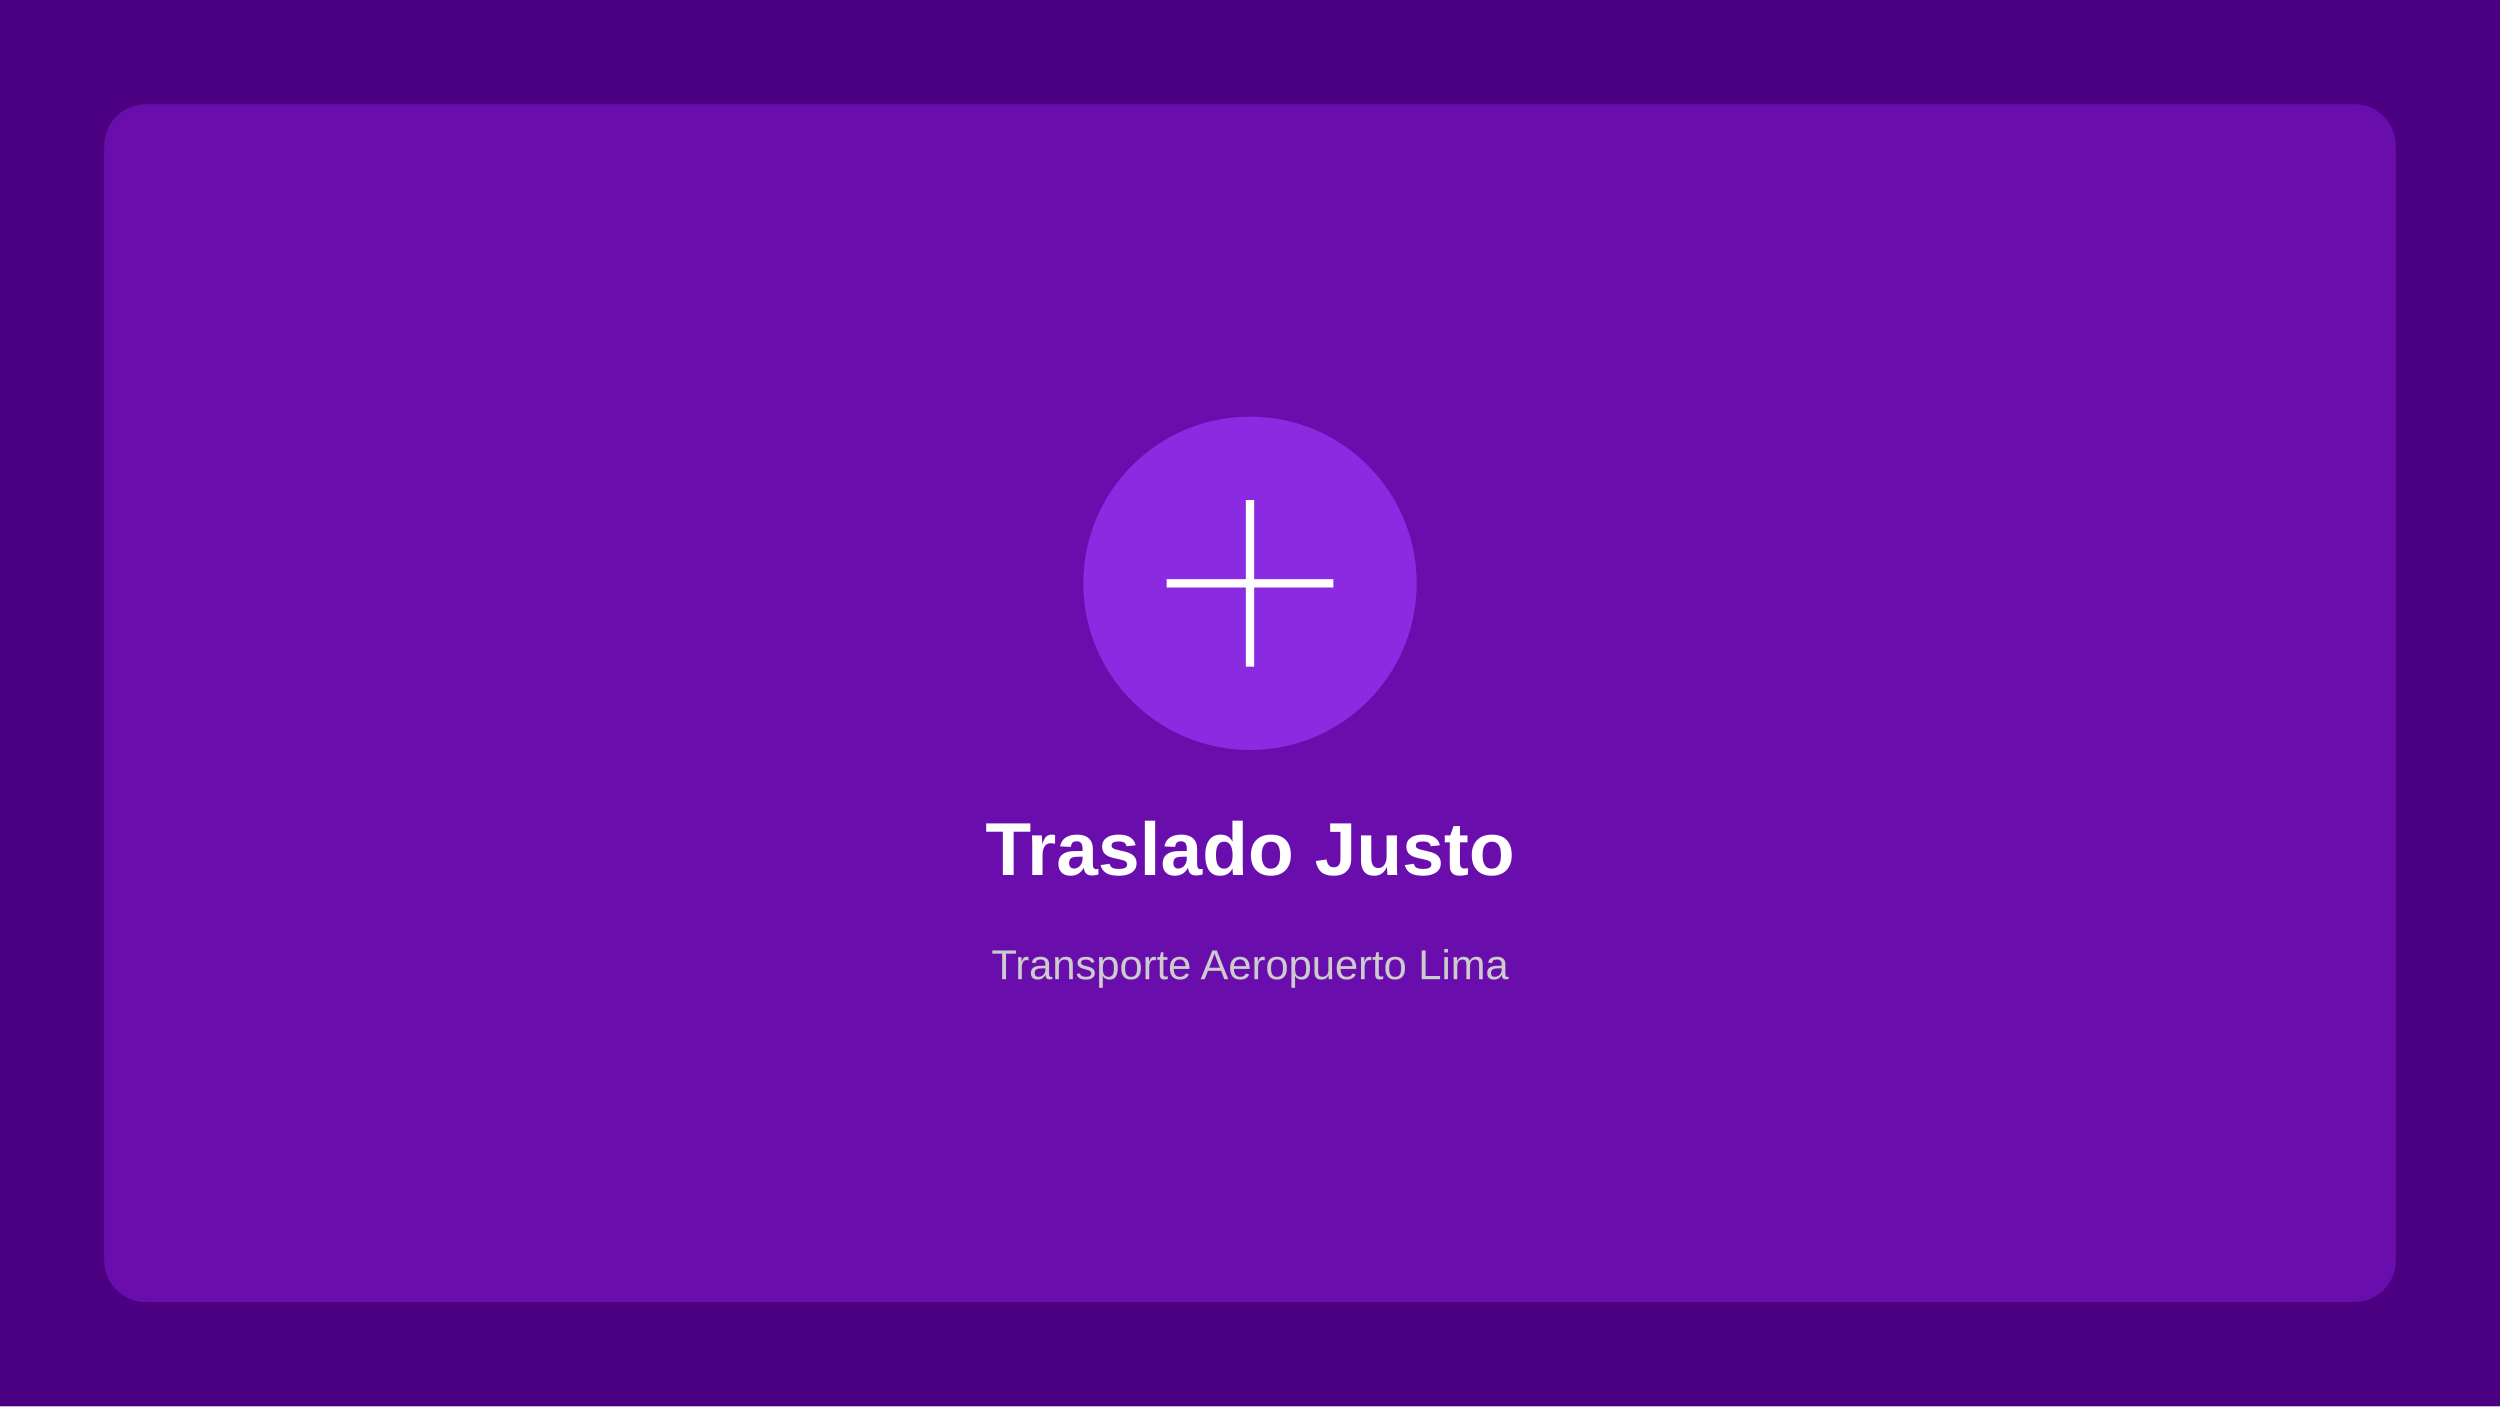
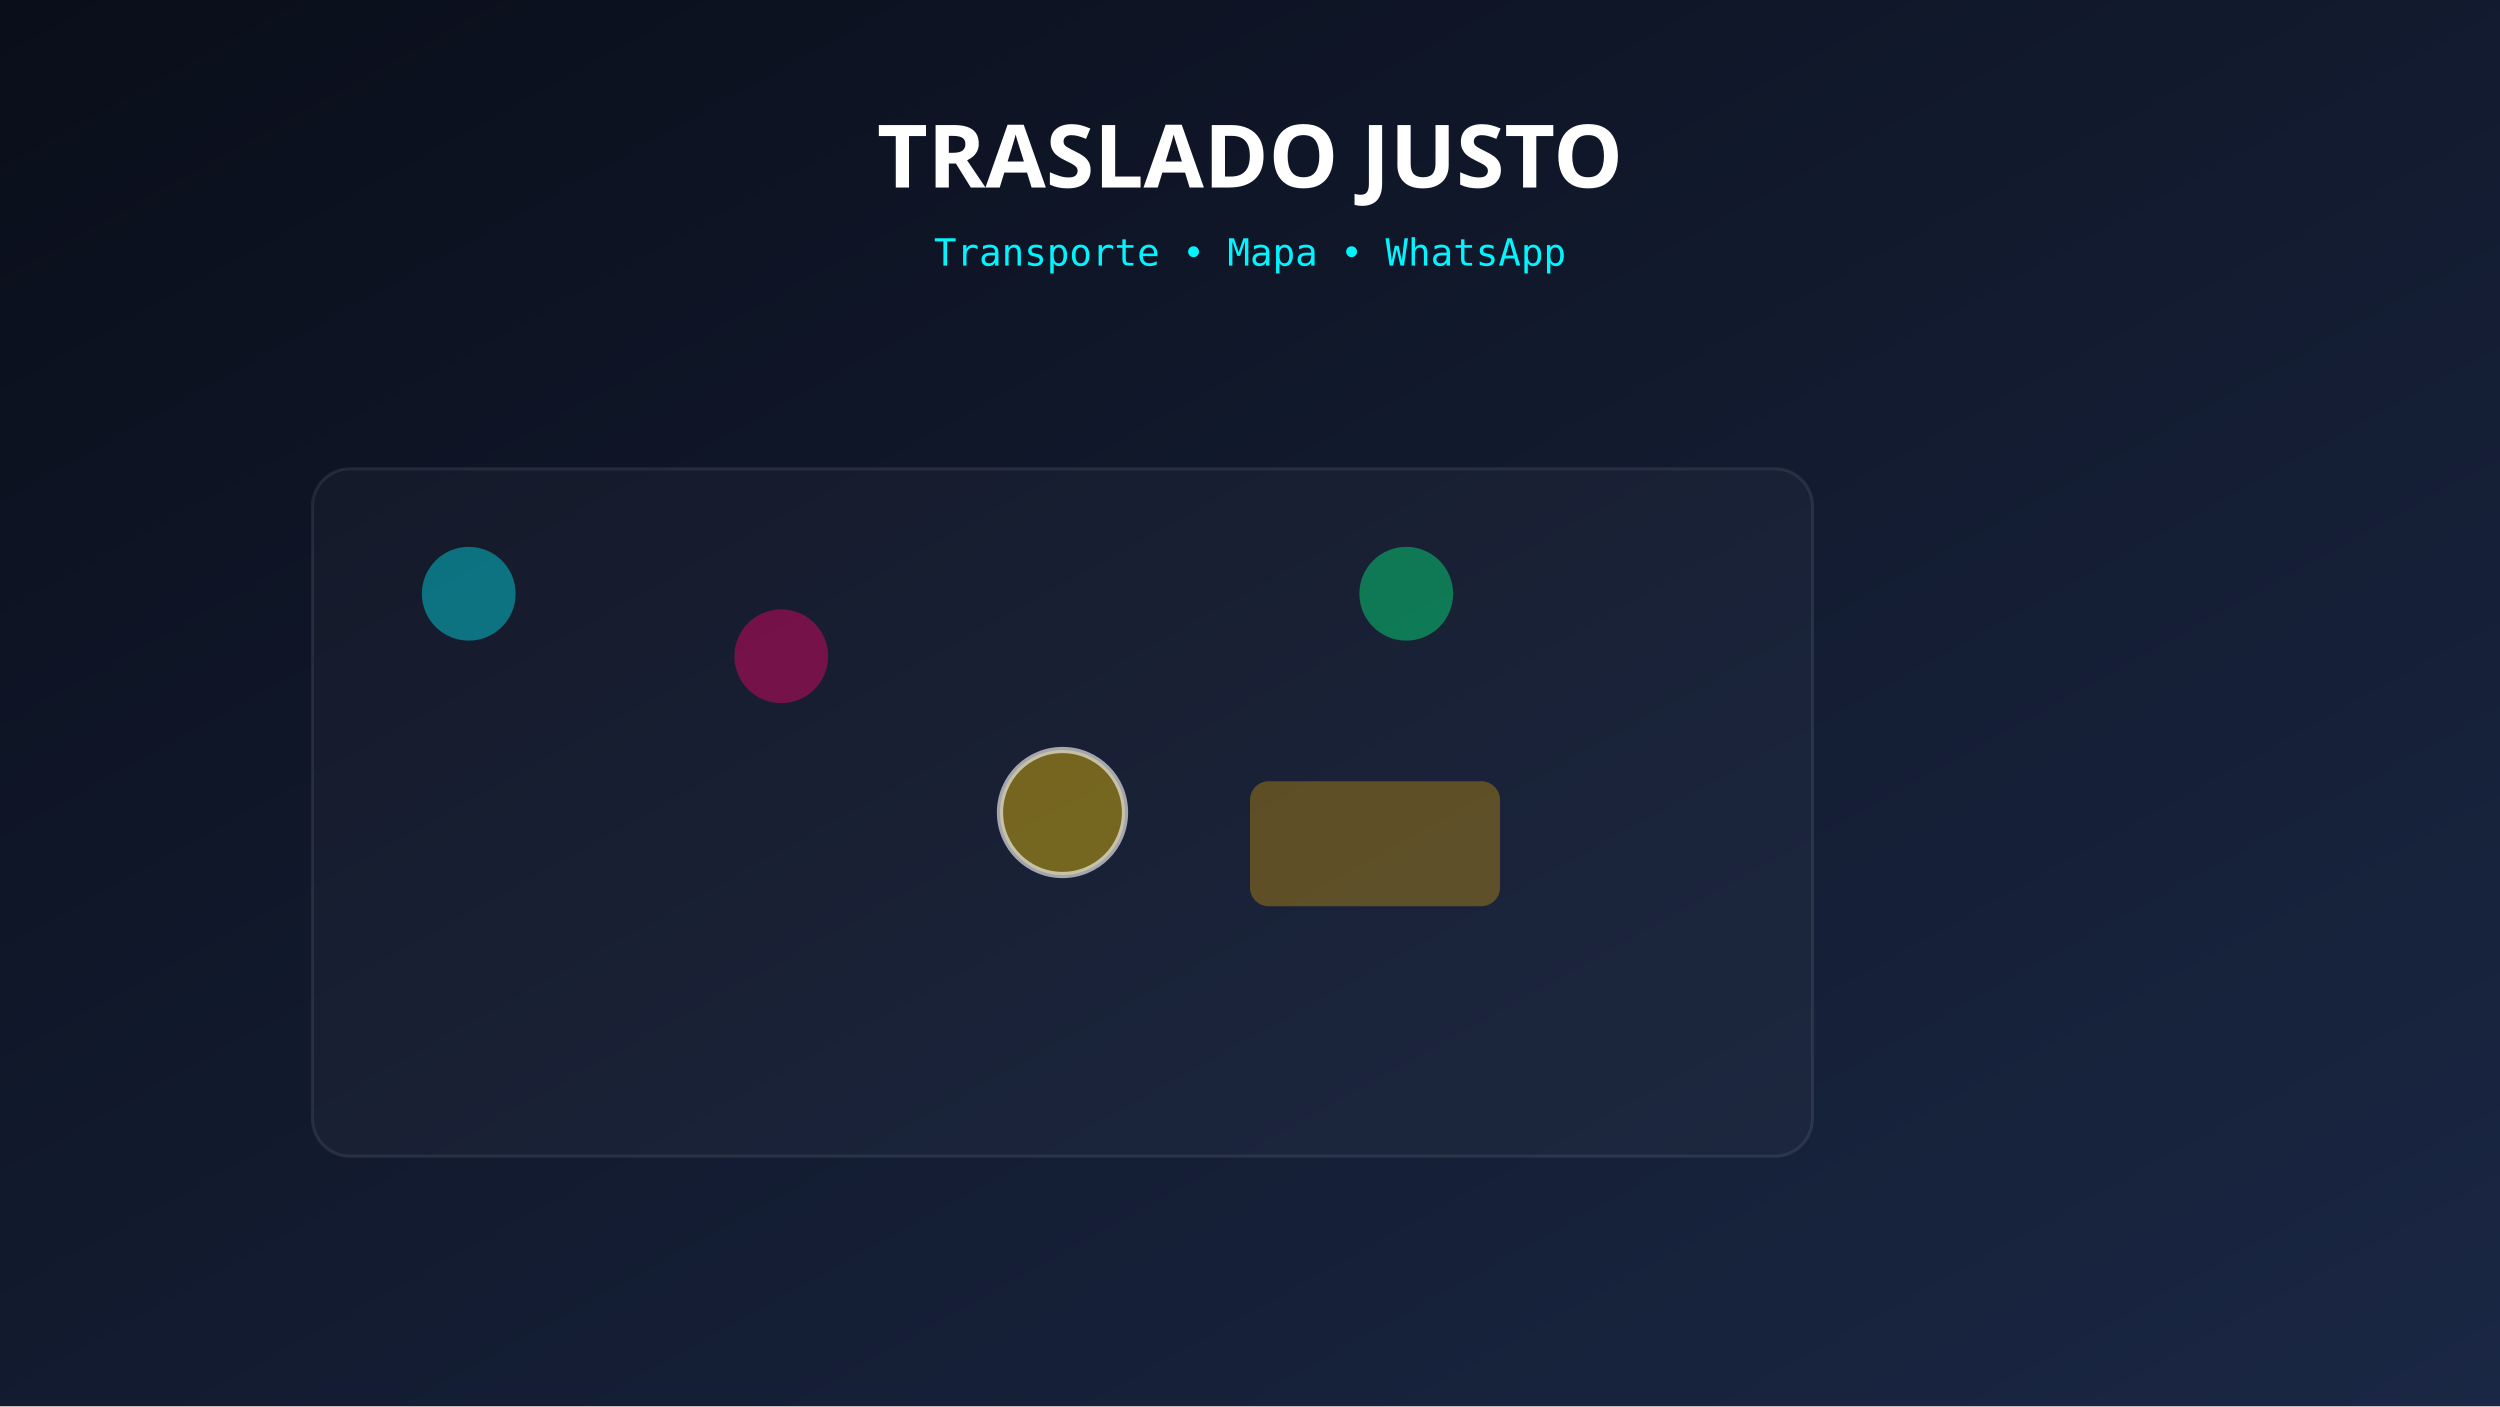
- <svg xmlns="http://www.w3.org/2000/svg" viewBox="0 0 1200 675" fill="none">
-   <rect width="1200" height="675" fill="#4B0082" />
-   <rect x="50" y="50" width="1100" height="575" rx="20" fill="#6a0dad" />
-   <circle cx="600" cy="280" r="80" fill="#8A2BE2" />
-   <path d="M560 280 L640 280 M600 240 L600 320" stroke="white" stroke-width="4" />
-   <text x="600" y="420" font-family="Arial" font-size="36" fill="white" text-anchor="middle" font-weight="bold">Traslado Justo</text>
-   <text x="600" y="470" font-family="Arial" font-size="20" fill="#ccc" text-anchor="middle">Transporte Aeropuerto Lima</text>
+ <svg xmlns="http://www.w3.org/2000/svg" width="800" height="450" viewBox="0 0 800 450">
+   <defs>
+     <linearGradient id="bg-traslado" x1="0%" y1="0%" x2="100%" y2="100%">
+       <stop offset="0%" style="stop-color:#0a0e1a" />
+       <stop offset="100%" style="stop-color:#1a2744" />
+     </linearGradient>
+   </defs>
+   <rect width="800" height="450" fill="url(#bg-traslado)" />
+   <rect x="100" y="150" width="480" height="220" rx="12" fill="rgba(255,255,255,0.03)" stroke="rgba(255,255,255,0.08)" />
+   <circle cx="340" cy="260" r="20" fill="rgba(255,205,0,0.4)" stroke="rgba(255,255,255,0.6)" stroke-width="2" />
+   <circle cx="150" cy="190" r="15" fill="rgba(0,245,255,0.4)" />
+   <circle cx="250" cy="210" r="15" fill="rgba(255,0,110,0.4)" />
+   <circle cx="450" cy="190" r="15" fill="rgba(0,255,136,0.4)" />
+   <rect x="400" y="250" width="80" height="40" rx="6" fill="rgba(255,184,0,0.3)" />
+   <div style="display: flex; justify-content: center; margin-top: 300;">
+     <rect x="300" y="340" width="200" height="50" rx="25" fill="rgba(37,211,102,0.2)" stroke="rgba(37,211,102,0.4)" />
+     <text x="400" y="365" font-family="Space Grotesk, sans-serif" font-size="14" font-weight="700" fill="#25d36b" text-anchor="middle">WHATSAPP</text>
+   </div>
+   <text x="400" y="60" font-family="Space Grotesk, sans-serif" font-size="28" font-weight="700" fill="white" text-anchor="middle">TRASLADO JUSTO</text>
+   <text x="400" y="85" font-family="JetBrains Mono, monospace" font-size="12" fill="#00f5ff" text-anchor="middle">Transporte • Mapa • WhatsApp</text>
</svg>
